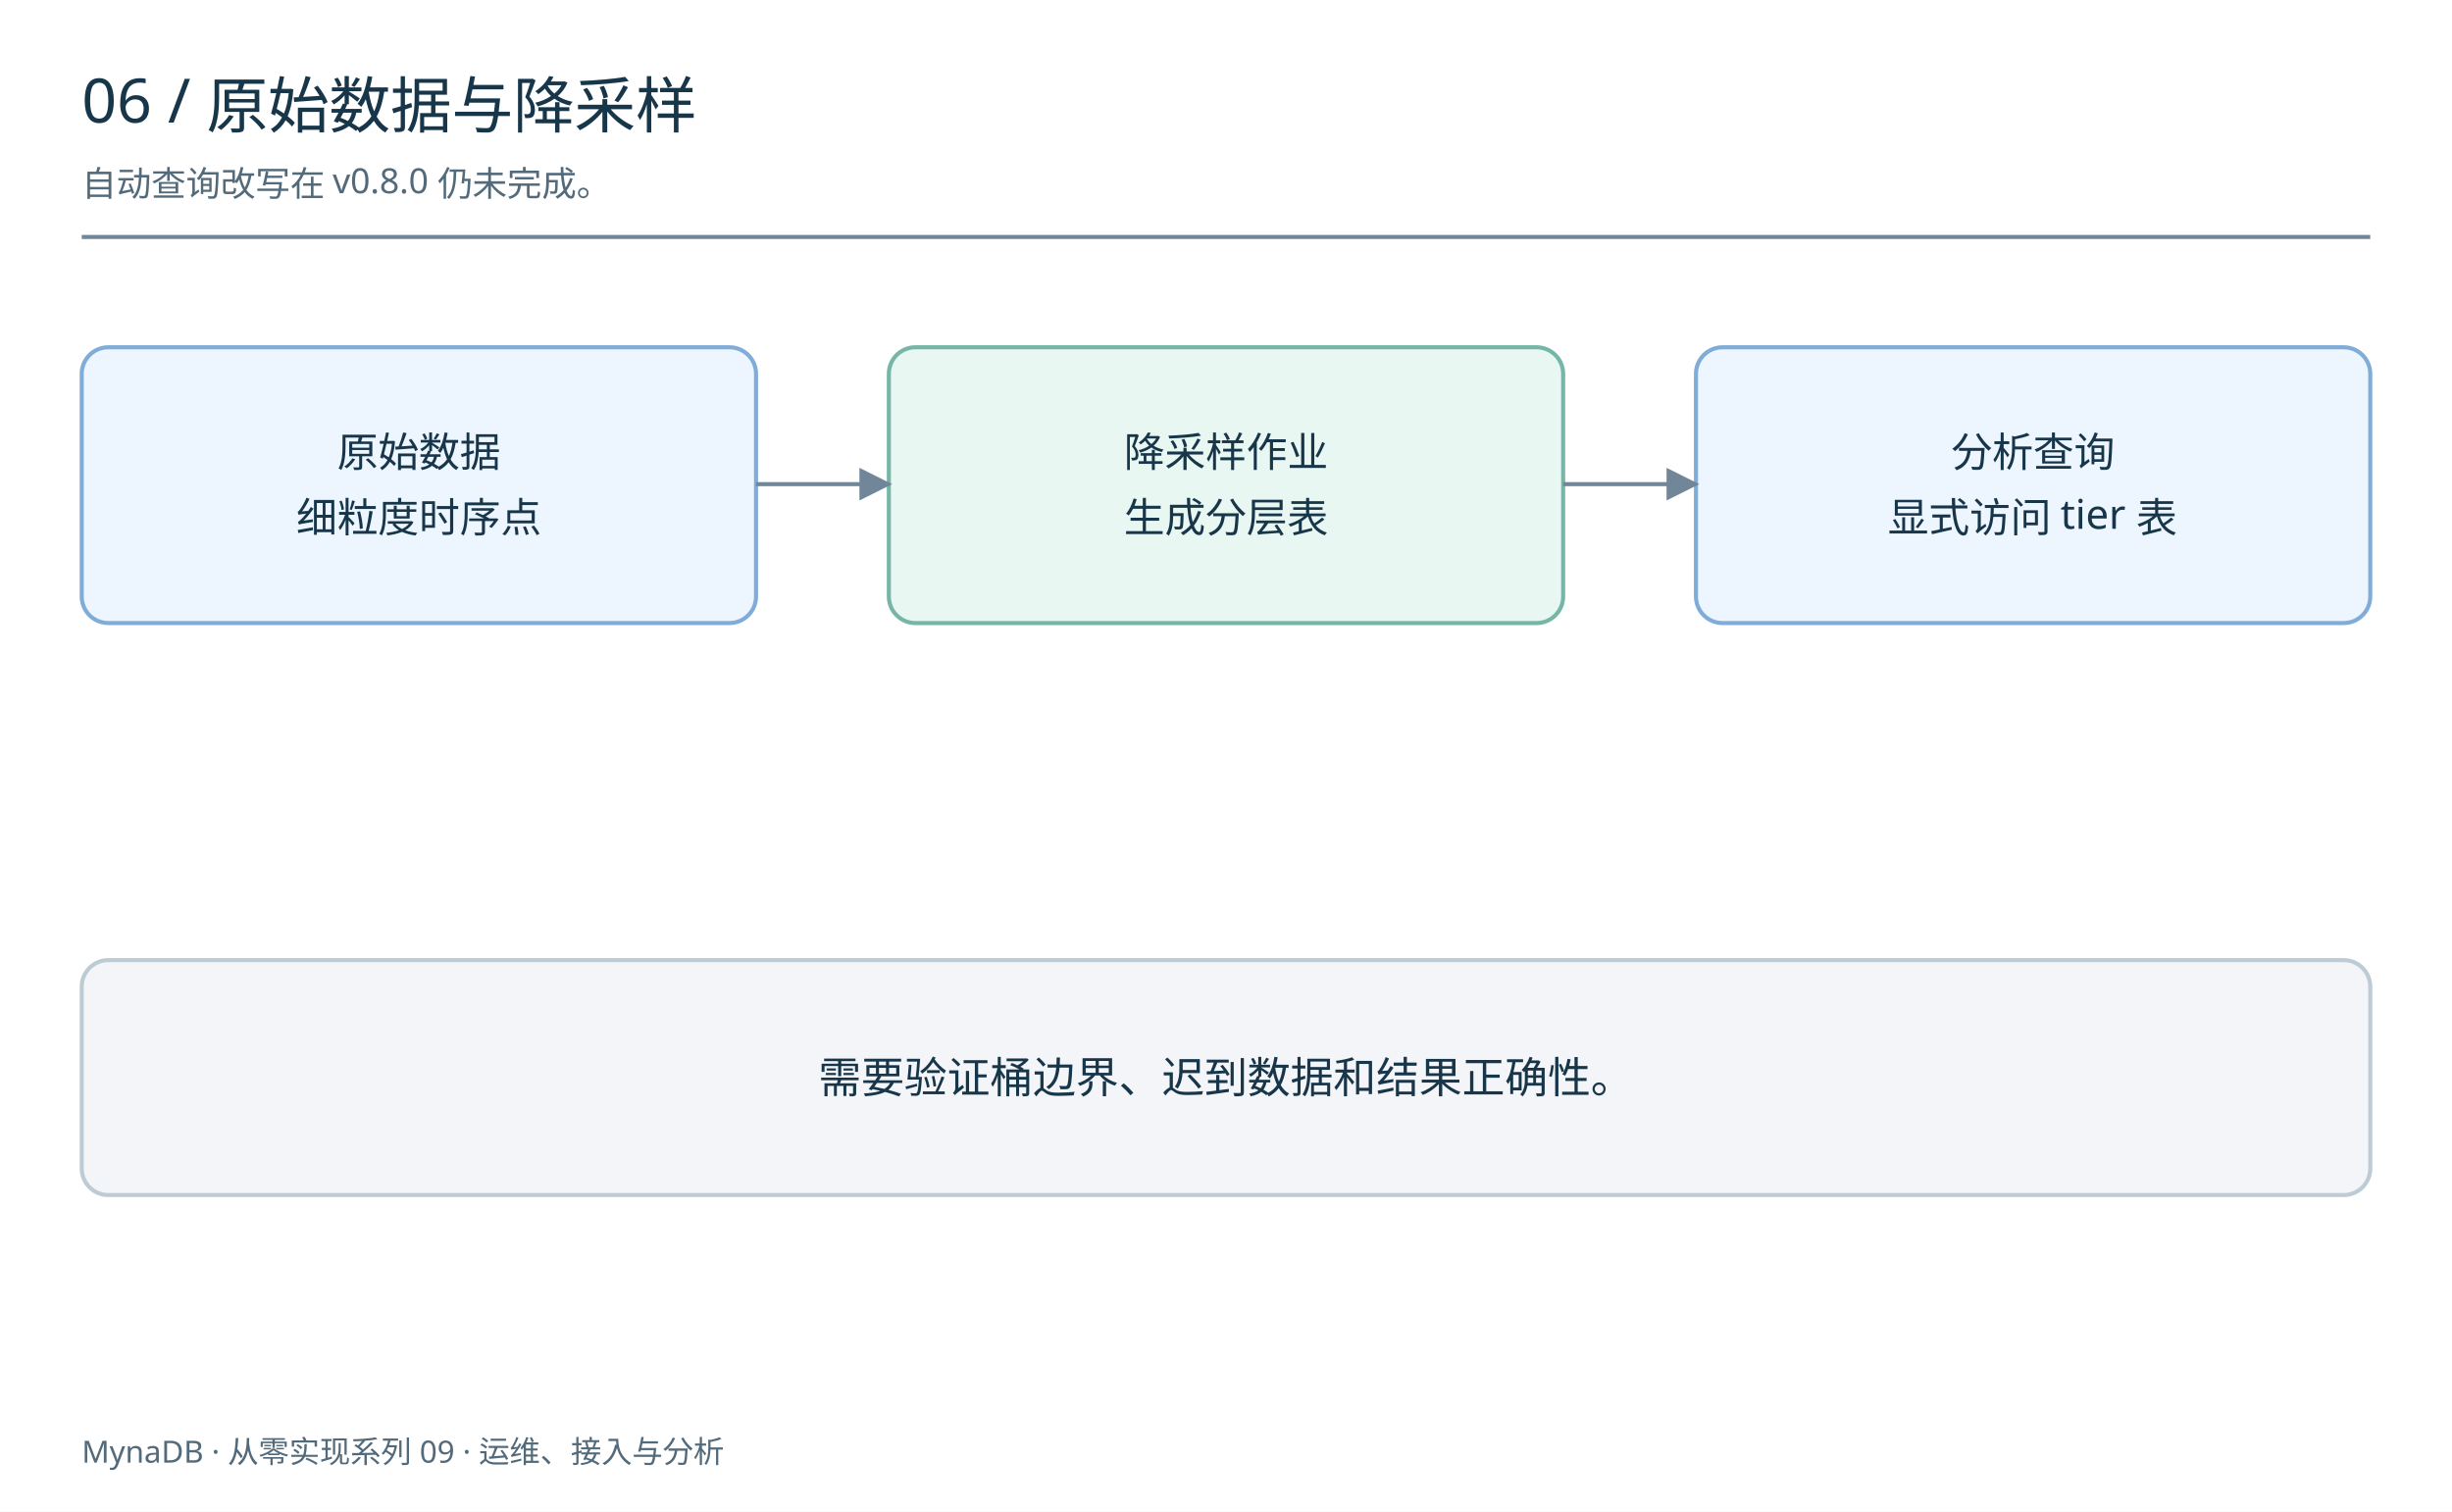
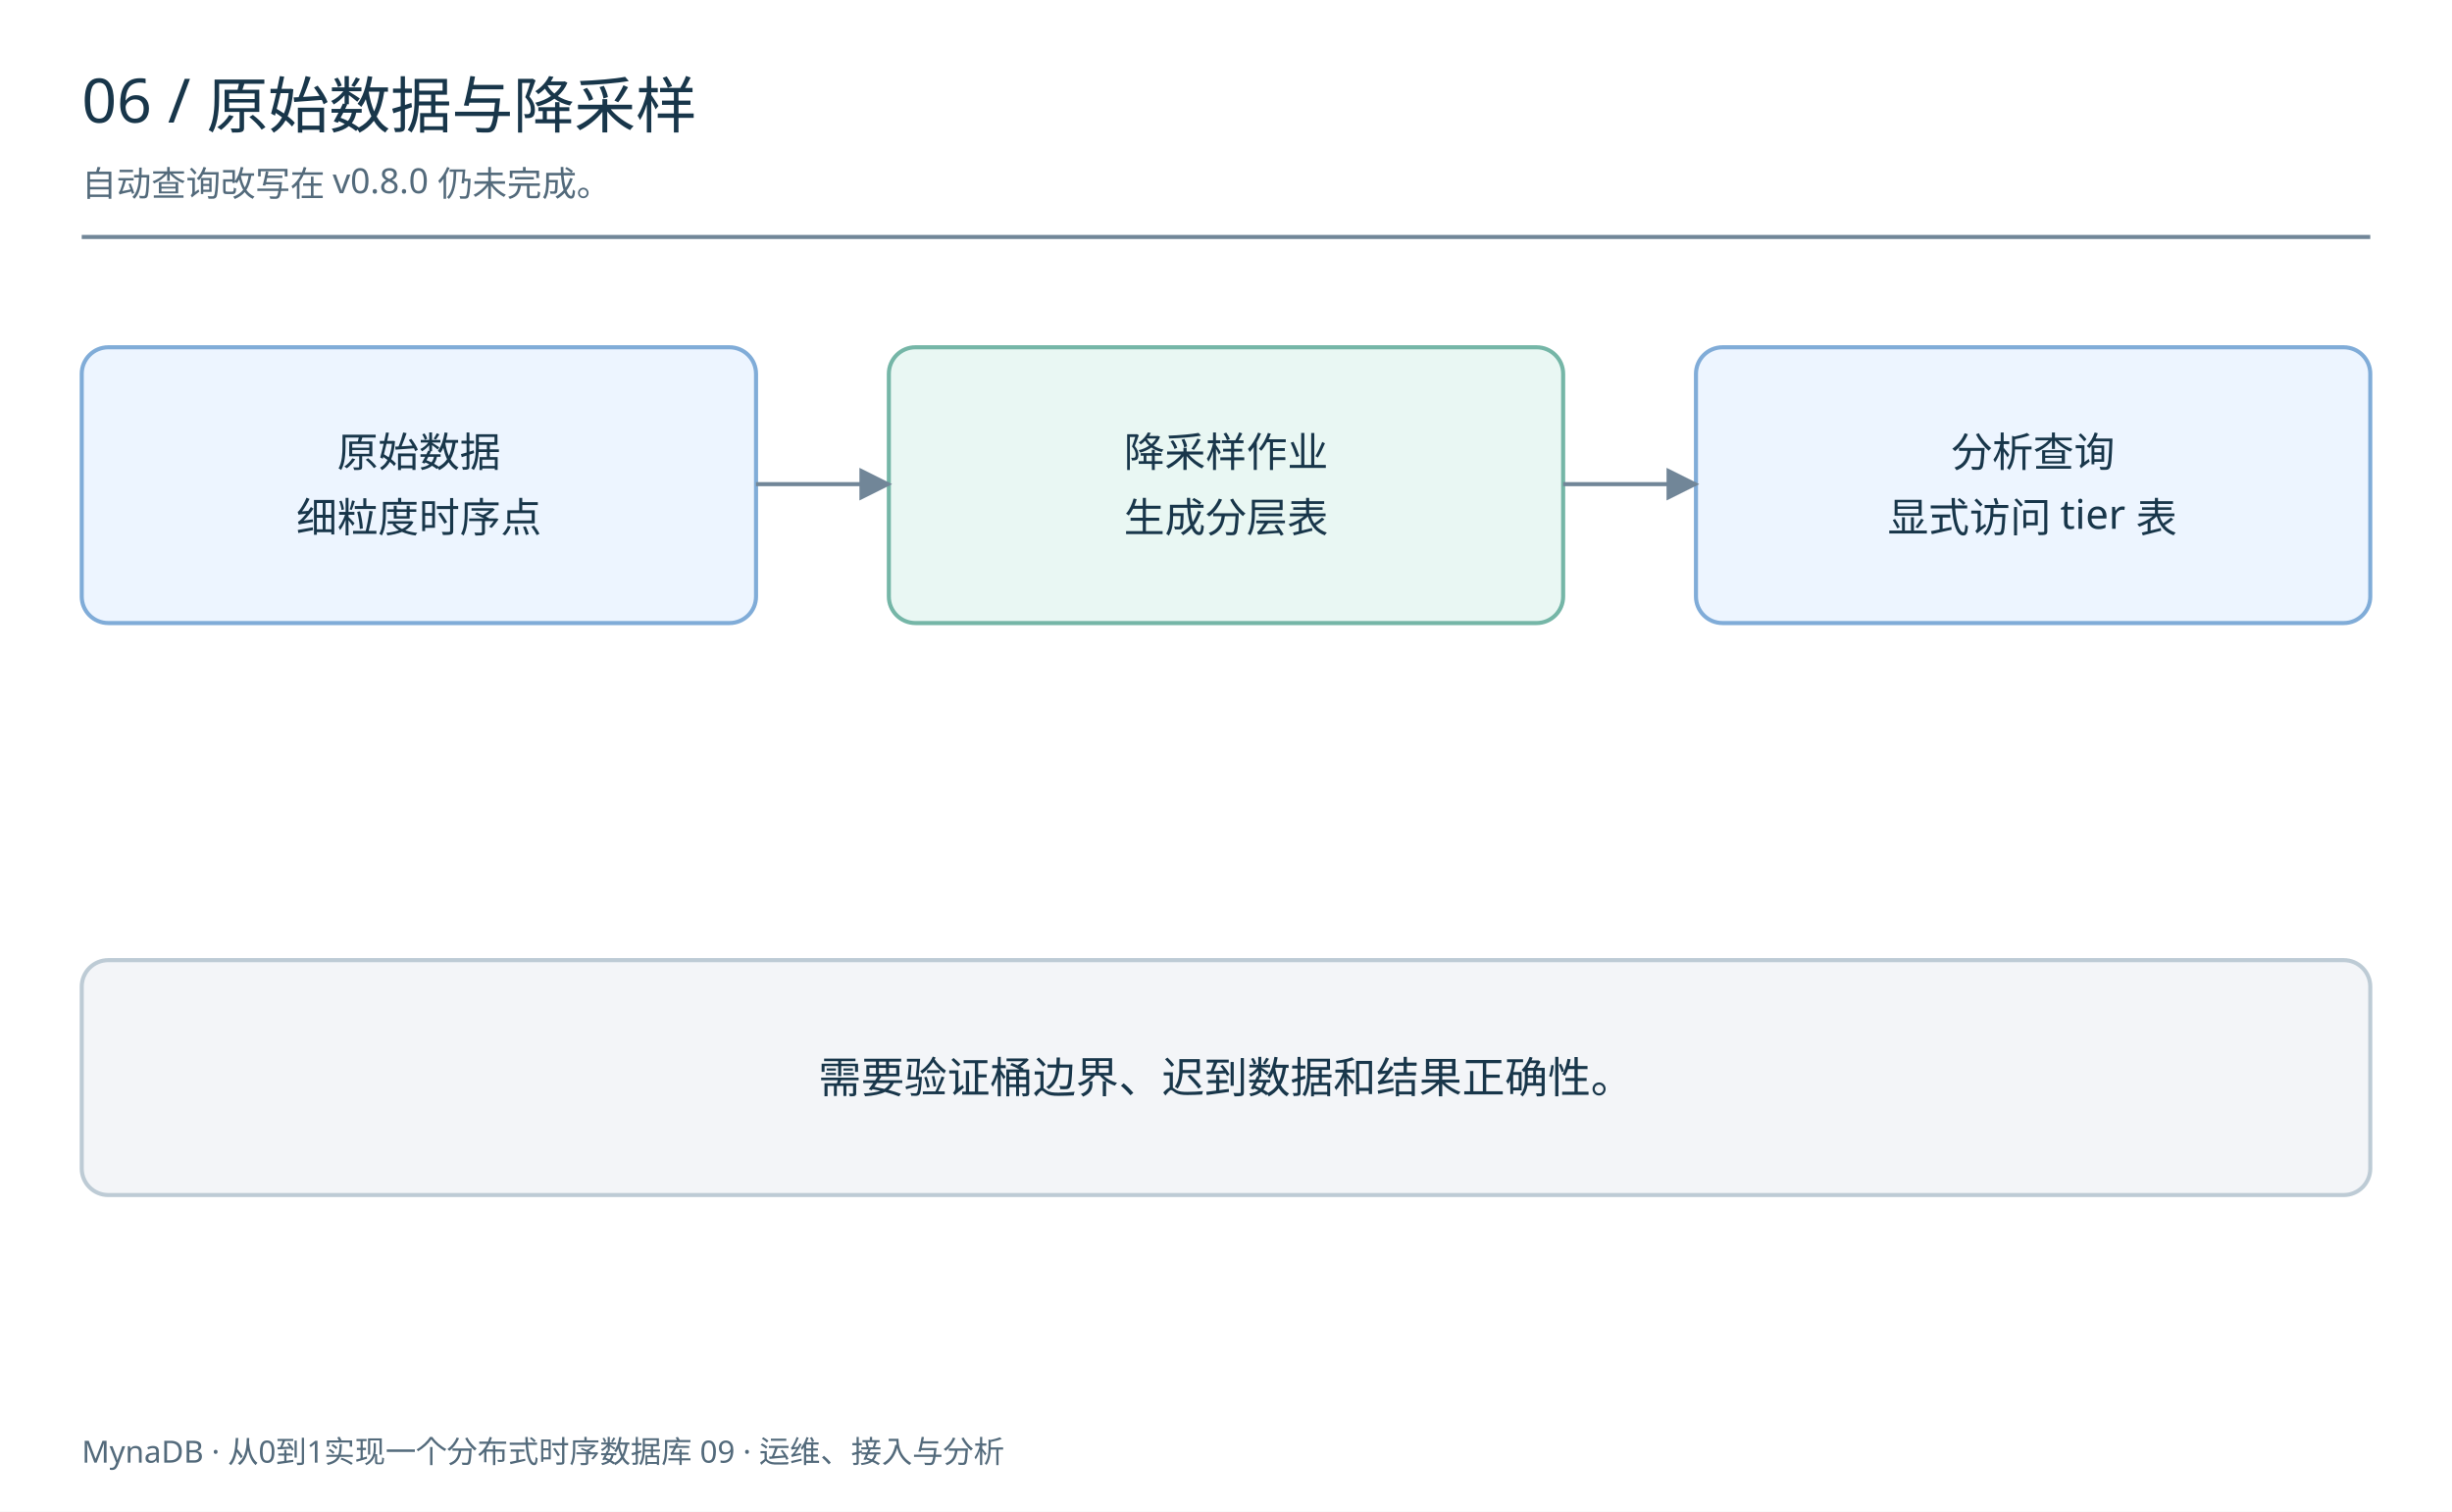
<svg xmlns="http://www.w3.org/2000/svg" width="1200" height="740" viewBox="0 0 1200 740" role="img" aria-labelledby="title desc">
  <defs>
    <marker id="arrow" viewBox="0 0 10 10" refX="9" refY="5" markerWidth="8" markerHeight="8" orient="auto-start-reverse">
      <path d="M0 0L10 5L0 10Z" fill="#718698" />
    </marker>
  </defs>
  <rect width="100%" height="100%" fill="white" />
  <text x="40" y="60" font-family="Noto Sans SC, Microsoft YaHei, PingFang SC, sans-serif" font-size="30" font-weight="500" fill="#18364a">06 / 原始数据与降采样</text>
  <text x="40" y="96" font-family="Noto Sans SC, Microsoft YaHei, PingFang SC, sans-serif" font-size="17" font-weight="500" fill="#536a7b">自动查询改写在 v0.8.0 仍未完成。</text>
  <polyline points="40,116 1160,116" fill="none" stroke="#718698" stroke-width="2" />
-   <text x="40" y="716" font-family="Noto Sans SC, Microsoft YaHei, PingFang SC, sans-serif" font-size="15" font-weight="500" fill="#536a7b">MynaDB · 从零实现系列 09 · 运维、接入与分析</text>
+   <text x="40" y="716" font-family="Noto Sans SC, Microsoft YaHei, PingFang SC, sans-serif" font-size="15" font-weight="500" fill="#536a7b">MynaDB · 从0到1实现一个分布式时序数据库 09 · 运维、接入与分析</text>
  <rect x="40" y="170" width="330" height="135" rx="13" fill="#edf5ff" stroke="#80acd8" stroke-width="2" />
  <text x="165.0" y="228.5" font-family="Noto Sans SC, Microsoft YaHei, PingFang SC, sans-serif" font-size="20" font-weight="500" fill="#18364a">原始数据</text>
  <text x="145.0" y="260.5" font-family="Noto Sans SC, Microsoft YaHei, PingFang SC, sans-serif" font-size="20" font-weight="500" fill="#18364a">细粒度时序点</text>
  <rect x="435" y="170" width="330" height="135" rx="13" fill="#e9f7f3" stroke="#75b6a7" stroke-width="2" />
  <text x="550.0" y="228.5" font-family="Noto Sans SC, Microsoft YaHei, PingFang SC, sans-serif" font-size="20" font-weight="500" fill="#18364a">降采样作业</text>
  <text x="550.0" y="260.5" font-family="Noto Sans SC, Microsoft YaHei, PingFang SC, sans-serif" font-size="20" font-weight="500" fill="#18364a">生成分层表</text>
  <rect x="830" y="170" width="330" height="135" rx="13" fill="#edf5ff" stroke="#80acd8" stroke-width="2" />
  <text x="955.0" y="228.5" font-family="Noto Sans SC, Microsoft YaHei, PingFang SC, sans-serif" font-size="20" font-weight="500" fill="#18364a">分析查询</text>
-   <text x="923.9" y="260.5" font-family="Noto Sans SC, Microsoft YaHei, PingFang SC, sans-serif" font-size="20" font-weight="500" fill="#18364a">显式访问 tier 表</text>
+   <text x="923.8" y="260.5" font-family="Noto Sans SC, Microsoft YaHei, PingFang SC, sans-serif" font-size="20" font-weight="500" fill="#18364a">显式访问 tier 表</text>
  <polyline points="370,237 435,237" fill="none" stroke="#718698" stroke-width="2" marker-end="url(#arrow)" />
  <polyline points="765,237 830,237" fill="none" stroke="#718698" stroke-width="2" marker-end="url(#arrow)" />
  <rect x="40" y="470" width="1120" height="115" rx="13" fill="#f3f5f8" stroke="#bdcbd5" stroke-width="2" />
  <text x="400.5" y="535.0" font-family="Noto Sans SC, Microsoft YaHei, PingFang SC, sans-serif" font-size="21" font-weight="500" fill="#18364a">需要验证桶边界、迟到数据和结果正确性。</text>
</svg>
